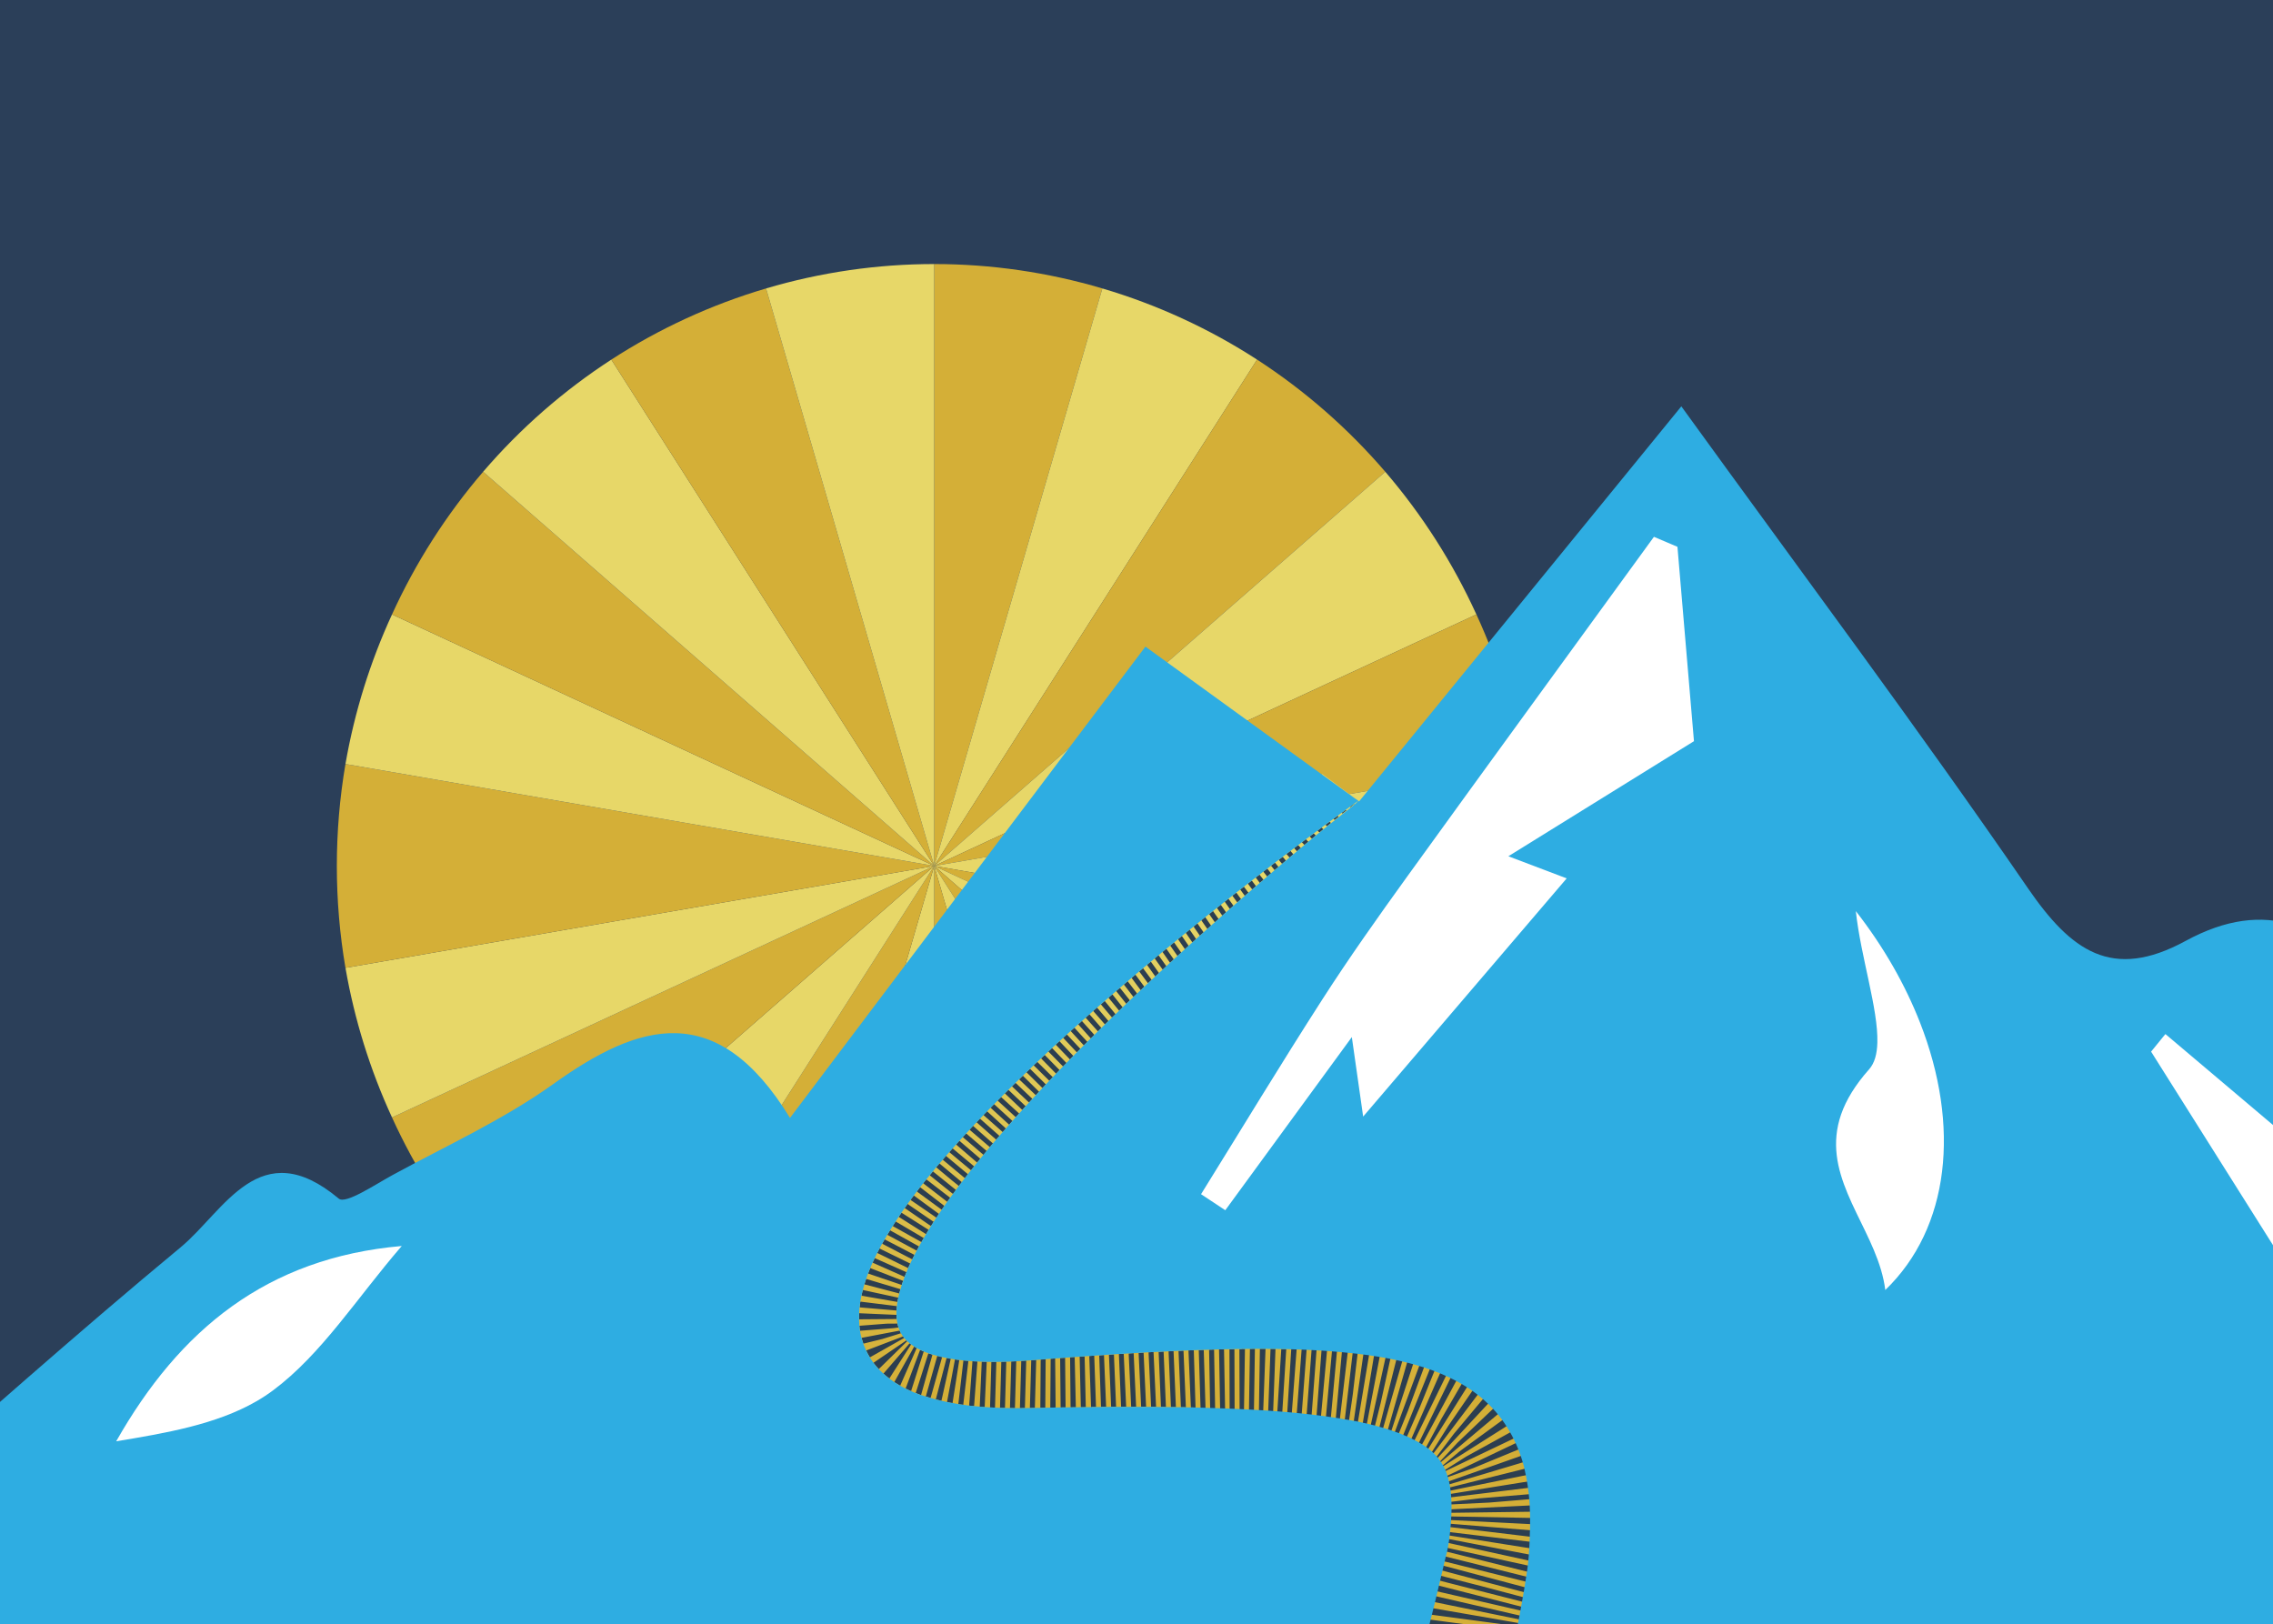
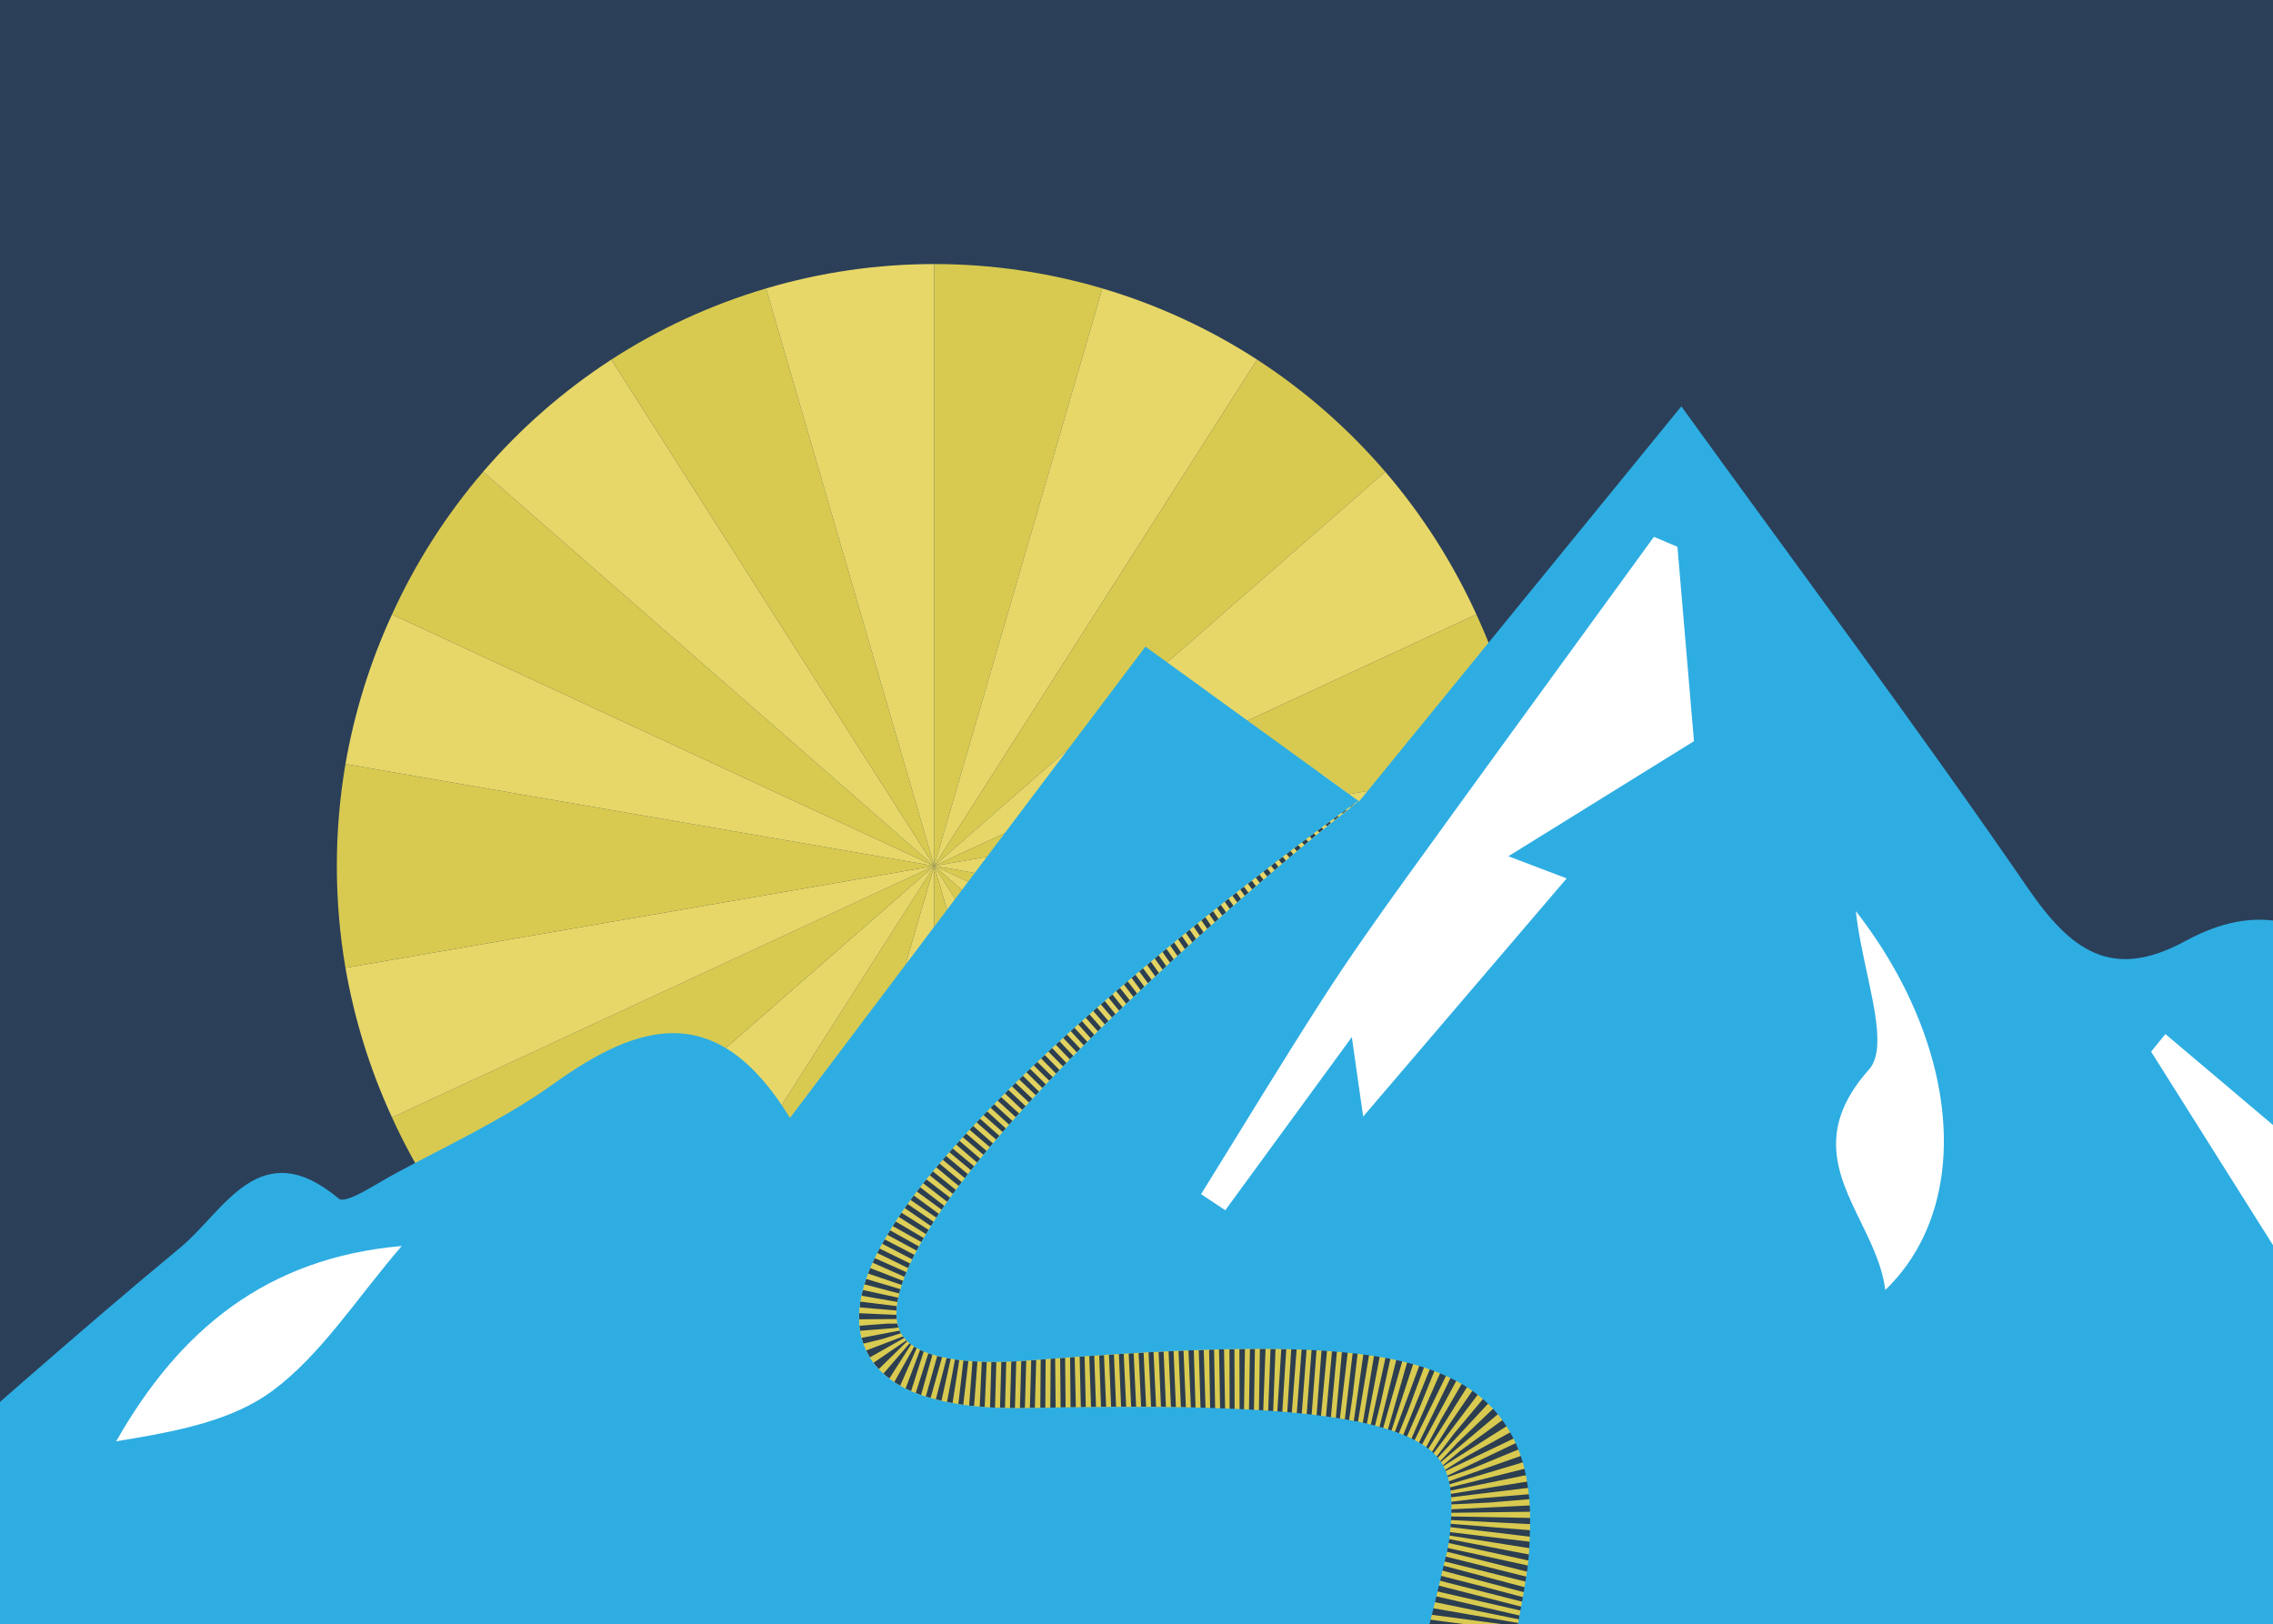
<svg xmlns="http://www.w3.org/2000/svg" xmlns:xlink="http://www.w3.org/1999/xlink" version="1.1" id="Banner_anim" width="1400" height="1000" viewBox="0 0 1400 1000" xml:space="preserve">
  <defs id="defs6">
    <filter id="goldGlow" x="-0.5" y="-0.5" width="2" height="2" color-interpolation-filters="sRGB">
      <feGaussianBlur stdDeviation="3" result="blur" id="feGaussianBlur1" />
      <feMerge id="feMerge2">
        <feMergeNode in="blur" id="feMergeNode1" />
        <feMergeNode in="SourceGraphic" id="feMergeNode2" />
      </feMerge>
    </filter>
    <linearGradient id="linearGradient109">
-       <stop style="stop-color:#d4af37;stop-opacity:1;" offset="0" id="stop109" />
+       <stop style="stop-color:#d8ca50;stop-opacity:1;" offset="0" id="stop109" />
      <stop style="stop-color:#e7d768;stop-opacity:1;" offset="1" id="stop110" />
    </linearGradient>
    <meshgradient id="meshgradient29" gradientTransform="scale(1.089969,0.917457)" />
    <linearGradient xlink:href="#linearGradient109" id="linearGradient110" x1="253.832" y1="295.029" x2="253.832" y2="193.918" gradientUnits="userSpaceOnUse" spreadMethod="pad" />
    <meshgradient id="meshgradient440-5" gradientUnits="userSpaceOnUse" x="0" y="-0.464">
      <meshrow id="meshrow444-3">
        <meshpatch id="meshpatch444-3">
          <stop path="c 257.008,0  514.016,0  771.025,0" style="stop-color:#ffffff;stop-opacity:1" id="stop441-1" />
          <stop path="c 0,118.448  0,236.896  0,355.344" style="stop-color:#000000;stop-opacity:1" id="stop442-8" />
          <stop path="c -257.008,0  -514.016,0  -771.025,0" style="stop-color:#ffffff;stop-opacity:1" id="stop443-9" />
          <stop path="c 0,-118.448  0,-236.896  0,-355.344" style="stop-color:#000000;stop-opacity:1" id="stop444-2" />
        </meshpatch>
      </meshrow>
    </meshgradient>
    <meshgradient id="meshgradient448" gradientUnits="userSpaceOnUse" x="0" y="-0.464">
      <meshrow id="meshrow452">
        <meshpatch id="meshpatch452">
          <stop path="c 257.008,0  514.016,0  771.025,0" style="stop-color:#ffffff;stop-opacity:1" id="stop449" />
          <stop path="c 0,118.448  0,236.896  0,355.344" style="stop-color:#000000;stop-opacity:1" id="stop450" />
          <stop path="c -257.008,0  -514.016,0  -771.025,0" style="stop-color:#ffffff;stop-opacity:1" id="stop451" />
          <stop path="c 0,-118.448  0,-236.896  0,-355.344" style="stop-color:#000000;stop-opacity:1" id="stop452" />
        </meshpatch>
      </meshrow>
    </meshgradient>
  </defs>
  <style type="text/css" id="style1">transform: scaleY(0);transform: scaleY(1);transform: scaleY(1);transform: scaleY(0);transform: rotate(360deg);transform: rotate(0deg);.Background { transform-box: fill-box;  transform-origin: 50% 50%;  animation: sunSpin 10s linear infinite; }
#hole-fill rect { transform: scaleY(0);  transform-box: fill-box;  transform-origin: 50% 100%;  animation: holesFill 6.5s ease-in-out infinite; }
.sunSpin { from }

@media (prefers-reduced-motion: reduce) {
  .Background, #hole-fill rect { animation: none !important; }
  #sunrays_expand { transform: scale(6) !important; }
  #sunrays_spin { transform: rotate(0deg) !important; }
  #goldpath_glow, #goldpath_highlight, #path5 { stroke-dashoffset: 0 !important; }
}
</style>
  <rect style="display:inline;fill:#2b3f59;fill-opacity:1;fill-rule:evenodd;stroke:none;stroke-width:3.186" id="background" width="2581.77" height="1100.773" x="-407.956" y="-80.288" />
  <g shape-rendering="geometricPrecision" id="sunrays_wrap" transform="matrix(3.676197,0,0,3.706808,575.3983,533.297)" style="display:inline">
    <g id="sunrays_expand">
      <animateTransform id="sunExpand" attributeName="transform" type="scale" from="1" to="6" begin="goldDraw.end+0.3s" dur="2.2s" fill="freeze" calcMode="spline" keySplines="0.25 0 0.2 1" />
      <g id="sunrays_spin">
        <animateTransform attributeName="transform" type="rotate" from="0 0 0" to="360 0 0" dur="30s" repeatCount="indefinite" />
-         <path d="m 0,0 v -100 a 100,100 0 0 1 28.173,4.053 z" fill="#d4af37" id="path1-0" />
+         <path d="m 0,0 v -100 a 100,100 0 0 1 28.173,4.053 z" fill="#d8ca50" id="path1-0" />
        <path d="m 0,0 28.173,-95.947 a 100,100 0 0 1 25.923,11.824 z" fill="#e7d768" id="path2-9" />
-         <path d="m 0,0 54.096,-84.123 a 100,100 0 0 1 21.479,18.634 z" fill="#d4af37" id="path3" />
+         <path d="m 0,0 54.096,-84.123 a 100,100 0 0 1 21.479,18.634 z" fill="#d8ca50" id="path3" />
        <path d="m 0,0 75.575,-65.489 a 100,100 0 0 1 15.266,23.703 z" fill="#e7d768" id="path4" />
-         <path d="m 0,0 90.841,-41.786 a 100,100 0 0 1 7.8,24.853 z" fill="#d4af37" id="path5-0" />
+         <path d="m 0,0 90.841,-41.786 a 100,100 0 0 1 7.8,24.853 z" fill="#d8ca50" id="path5-0" />
        <path d="m 0,0 98.641,-16.933 a 100,100 0 0 1 0,33.865 z" fill="#e7d768" id="path6" />
-         <path d="M 0,0 98.641,16.933 A 100,100 0 0 1 90.841,41.786 Z" fill="#d4af37" id="path7" />
+         <path d="M 0,0 98.641,16.933 A 100,100 0 0 1 90.841,41.786 Z" fill="#d8ca50" id="path7" />
        <path d="m 0,0 90.841,41.786 a 100,100 0 0 1 -15.266,23.703 z" fill="#e7d768" id="path8" />
-         <path d="M 0,0 75.575,65.489 A 100,100 0 0 1 54.096,84.123 Z" fill="#d4af37" id="path9" />
+         <path d="M 0,0 75.575,65.489 A 100,100 0 0 1 54.096,84.123 Z" fill="#d8ca50" id="path9" />
        <path d="M 0,0 54.096,84.123 A 100,100 0 0 1 28.173,95.947 Z" fill="#e7d768" id="path10" />
-         <path d="M 0,0 28.173,95.947 A 100,100 0 0 1 0,100 Z" fill="#d4af37" id="path11" />
+         <path d="M 0,0 28.173,95.947 A 100,100 0 0 1 0,100 Z" fill="#d8ca50" id="path11" />
        <path d="M 0,0 V 100 A 100,100 0 0 1 -28.173,95.947 Z" fill="#e7d768" id="path12" />
-         <path d="M 0,0 -28.173,95.947 A 100,100 0 0 1 -54.096,84.123 Z" fill="#d4af37" id="path13" />
+         <path d="M 0,0 -28.173,95.947 A 100,100 0 0 1 -54.096,84.123 Z" fill="#d8ca50" id="path13" />
        <path d="M 0,0 -54.096,84.123 A 100,100 0 0 1 -75.575,65.489 Z" fill="#e7d768" id="path14" />
-         <path d="m 0,0 -75.575,65.489 a 100,100 0 0 1 -15.266,-23.703 z" fill="#d4af37" id="path15" />
+         <path d="m 0,0 -75.575,65.489 a 100,100 0 0 1 -15.266,-23.703 z" fill="#d8ca50" id="path15" />
        <path d="M 0,0 -90.841,41.786 A 100,100 0 0 1 -98.641,16.933 Z" fill="#e7d768" id="path16" />
-         <path d="m 0,0 -98.641,16.933 a 100,100 0 0 1 0,-33.865 z" fill="#d4af37" id="path17" />
+         <path d="m 0,0 -98.641,16.933 a 100,100 0 0 1 0,-33.865 z" fill="#d8ca50" id="path17" />
        <path d="m 0,0 -98.641,-16.933 a 100,100 0 0 1 7.8,-24.853 z" fill="#e7d768" id="path18" />
-         <path d="m 0,0 -90.841,-41.786 a 100,100 0 0 1 15.266,-23.703 z" fill="#d4af37" id="path19" />
+         <path d="m 0,0 -90.841,-41.786 a 100,100 0 0 1 15.266,-23.703 z" fill="#d8ca50" id="path19" />
        <path d="m 0,0 -75.575,-65.489 a 100,100 0 0 1 21.479,-18.634 z" fill="#e7d768" id="path20" />
-         <path d="m 0,0 -54.096,-84.123 a 100,100 0 0 1 25.923,-11.824 z" fill="#d4af37" id="path21" />
+         <path d="m 0,0 -54.096,-84.123 a 100,100 0 0 1 25.923,-11.824 z" fill="#d8ca50" id="path21" />
        <path d="M 0,0 -28.173,-95.947 A 100,100 0 0 1 0,-100 Z" fill="#e7d768" id="path22" />
      </g>
    </g>
  </g>
  <g id="Mountain Block" style="display:inline;fill:url(#meshgradient448);fill-opacity:1" transform="matrix(4.088135,0,0,-4.118675,-331.2444,1713.789)">
    <g id="paths" transform="translate(0.1486872,0.02045603)" style="display:inline;fill:url(#meshgradient29);fill-opacity:1">
      <path id="darkpath" style="baseline-shift:baseline;display:inline;overflow:visible;opacity:1;vector-effect:none;fill:#2c3e50;fill-opacity:1;fill-rule:evenodd;stroke:none;stroke-linejoin:round;paint-order:fill markers stroke;enable-background:accumulate;stop-color:#000000;stop-opacity:1" d="m 278.492,305.035 c -0.597,-0.425 -3.532,-2.507 -8.212,-5.988 -5.265,-3.926 -12.738,-9.604 -21.457,-16.753 -8.691,-7.183 -18.714,-15.739 -28.526,-26.048 -4.848,-5.203 -9.75,-10.746 -13.61,-17.558 -0.949,-1.711 -1.816,-3.529 -2.464,-5.517 -0.641,-1.988 -1.111,-4.186 -0.892,-6.624 0.188,-2.418 1.372,-5.019 3.189,-6.766 1.792,-1.769 3.906,-2.824 5.937,-3.554 8.168,-2.742 16.188,-1.879 23.391,-1.879 7.343,0.101 14.562,0.101 21.492,-0.133 6.906,-0.234 13.57,-0.684 19.519,-1.726 5.899,-0.989 11.243,-2.899 13.43,-5.465 1.109,-1.25 1.684,-2.629 2.008,-4.399 0.301,-1.758 0.311,-3.75 0.139,-5.722 -0.324,-3.954 -0.666,-4.297 -1.346,-7.368 -0.711,-3.089 -1.337,-5.546 -1.767,-7.23 -0.187,-0.709 -0.388,-1.574 -0.567,-2.339 -0.002,-0.143 -0.005,-0.287 -0.006,-0.431 l 15,-0.125 c 8.5e-4,0.102 0.002,0.207 0.004,0.312 h -1.642 c 0.395,2.008 0.957,4.872 1.383,7.392 0.531,3.375 0.746,4.062 0.883,9.246 0.047,2.582 -0.059,5.5 -0.836,8.761 -0.754,3.227 -2.523,6.933 -5.418,9.687 -2.867,2.754 -6.328,4.399 -9.668,5.481 -3.375,1.09 -6.762,1.663 -10.172,2.074 -6.812,0.777 -13.773,0.812 -20.914,0.636 -7.141,-0.179 -14.445,-0.616 -21.848,-1.147 -3.734,-0.246 -7.445,-0.65 -10.941,-0.708 -3.523,-0.051 -7.081,0.159 -10.132,1.053 -1.512,0.442 -2.852,1.095 -3.778,1.916 -0.926,0.824 -1.456,1.791 -1.667,3.092 -0.399,2.633 0.729,6.056 2.222,9.122 3.109,6.246 7.586,11.969 12.04,17.262 9.058,10.574 18.585,19.625 26.846,27.211 8.297,7.574 15.457,13.633 20.5,17.82 4.492,3.731 7.317,5.961 7.887,6.407 0.035,-0.023 -0.007,0.007 -0.007,0.007 z" transform="translate(7.020112,-8.69629)" />
      <path id="goldpath_glow" d="" transform="matrix(0.75,0,0,-0.75,6.297442,428.562)" pathLength="1" style="display:inline;fill:none;stroke:#e7d768;stroke-width:24.249;stroke-linecap:butt;stroke-linejoin:round;stroke-miterlimit:4;stroke-dasharray:1;stroke-dashoffset:1;stroke-opacity:0.35;filter:url(#goldGlow)">
        <animate attributeName="stroke-dashoffset" from="1" to="0" begin="0.8s" dur="2.8s" fill="freeze" calcMode="spline" keySplines="0.4 0 0.2 1" />
      </path>
      <path id="goldpath_highlight" d="" transform="matrix(0.75,0,0,-0.75,6.297442,428.562)" pathLength="1" style="display:inline;fill:none;stroke:#fff2a6;stroke-width:9.879;stroke-linecap:butt;stroke-linejoin:round;stroke-miterlimit:4;stroke-dasharray:1;stroke-dashoffset:1;stroke-opacity:0.55">
        <animate attributeName="stroke-dashoffset" from="1" to="0" begin="0.8s" dur="2.8s" fill="freeze" calcMode="spline" keySplines="0.4 0 0.2 1" />
      </path>
      <path id="path5" d="m 395.182,343.684 c 0.063,-7.236 3.465,-14.294 4.206,-21.917 0.567,-5.831 -0.231,-12.361 -3.497,-17.225 -2.866,-4.268 -8.049,-6.668 -12.829,-8.559 -7.45,-2.947 -15.719,-3.337 -23.707,-3.951 -18.364,-1.411 -36.848,1.382 -55.252,0.649 -5.479,-0.218 -11.107,-0.004 -16.382,-1.501 -3.508,-0.995 -7.628,-1.939 -9.796,-4.871 -1.902,-2.574 -1.879,-6.288 -1.562,-9.472 0.459,-4.603 2.721,-8.905 4.917,-12.976 3.201,-5.935 7.537,-11.215 11.872,-16.382 8.507,-10.14 17.622,-19.851 27.613,-28.535 16.793,-14.596 38.605,-24.549 51.52,-42.648" transform="matrix(0.75,0,0,-0.75,6.297442,428.562)" pathLength="1" style="display:inline;fill:none;stroke:url(#linearGradient110);stroke-width:17.962;stroke-linecap:butt;stroke-linejoin:round;stroke-miterlimit:4;stroke-dasharray:1;stroke-dashoffset:1;stroke-opacity:1">
        <animate id="goldDraw" attributeName="stroke-dashoffset" from="1" to="0" begin="0.8s" dur="2.8s" fill="freeze" calcMode="spline" keySplines="0.4 0 0.2 1" />
      </path>
    </g>
    <path id="mountain" style="display:inline;fill:#2eade2;fill-opacity:1;fill-rule:nonzero;stroke:none" d="m 334.34,355.344 c -16.942,-20.614 -32.551,-39.611 -48.551,-59.079 -0.043,0.031 -1.172,1.049 -0.122,0.086 -0.444,-0.58 -3.395,-2.676 -7.887,-6.407 -5.043,-4.187 -12.203,-10.246 -20.5,-17.82 -8.261,-7.586 -17.788,-16.637 -26.846,-27.211 -4.454,-5.293 -8.931,-11.016 -12.04,-17.262 -1.493,-3.066 -2.621,-6.489 -2.222,-9.122 0.211,-1.301 0.741,-2.268 1.667,-3.092 0.926,-0.821 2.266,-1.474 3.778,-1.916 3.051,-0.894 6.609,-1.104 10.132,-1.053 3.496,0.058 7.207,0.462 10.941,0.708 7.403,0.531 14.707,0.968 21.848,1.147 7.141,0.176 14.102,0.141 20.914,-0.636 3.41,-0.411 6.797,-0.984 10.172,-2.074 3.34,-1.082 6.801,-2.727 9.668,-5.481 2.895,-2.754 4.664,-6.46 5.418,-9.687 0.777,-3.261 0.883,-6.179 0.836,-8.761 -0.137,-5.184 -0.352,-5.871 -0.883,-9.246 -0.426,-2.52 -0.988,-5.384 -1.383,-7.392 h 220.554 c 1.34,0 3.323,-0.846 3.745,0.822 0.528,2.098 -0.233,5.854 -1.257,7.041 -31.535,30.473 -62.082,59.117 -91.359,88.988 -9.668,9.856 -18.457,14.098 -30.664,7.504 -11.106,-6.004 -17.267,-1.465 -23.763,7.917 -16.59,23.965 -34.14,47.247 -52.198,72.025 z M 253.598,319.414 c -17.66,-23.246 -34.96,-46.013 -53.55,-70.474 -11.027,17.883 -22.802,14.207 -35.638,5.086 -7.508,-5.339 -16.074,-9.206 -24.226,-13.62 -2.688,-1.453 -7.079,-4.399 -8.118,-3.532 -11.918,9.902 -17.211,-1.844 -23.843,-7.293 -15.532,-12.769 -30.605,-26.117 -45.816,-39.277 -4.953,-4.285 -9.829,-8.696 -16.891,-14.996 -0.633,-0.614 -0.755,-2.544 -0.528,-3.255 0.23,-0.714 0.895,-1.008 1.934,-1.008 H 295.868 c 0.192,0.82 0.417,1.798 0.624,2.583 0.43,1.684 1.056,4.141 1.767,7.23 0.68,3.071 1.022,3.414 1.346,7.368 0.172,1.972 0.162,3.964 -0.139,5.722 -0.324,1.77 -0.899,3.149 -2.008,4.399 -2.187,2.566 -7.531,4.476 -13.43,5.465 -5.949,1.042 -12.613,1.492 -19.519,1.726 -6.93,0.234 -14.149,0.234 -21.492,0.133 -7.203,0 -15.223,-0.863 -23.391,1.879 -2.031,0.73 -4.145,1.785 -5.937,3.554 -1.817,1.747 -3.001,4.348 -3.189,6.766 -0.219,2.438 0.251,4.636 0.892,6.624 0.648,1.988 1.515,3.806 2.464,5.517 3.86,6.812 8.762,12.355 13.61,17.558 9.812,10.309 19.835,18.865 28.526,26.048 8.719,7.149 16.192,12.827 21.457,16.753 4.68,3.481 7.615,5.563 8.212,5.988 -11.121,7.996 -21.062,15.149 -32.062,23.055 z" />
  </g>
  <g id="snow" style="display:inline;fill:url(#meshgradient440-5);fill-opacity:1" transform="matrix(4.088135,0,0,-4.118675,-331.2444,1713.789)">
    <path style="display:inline;fill:#ffffff;fill-opacity:1;fill-rule:nonzero;stroke:none" d="m 141.555,229.789 c -6.793,-7.809 -12.035,-16.141 -19.395,-21.59 -0.801,-0.594 -1.637,-1.133 -2.508,-1.633 -6.078,-3.48 -13.73,-4.769 -21.121,-5.98 9.512,16.633 22.649,27.437 43.024,29.203 z" id="path470-5" />
    <path style="display:inline;fill:#ffffff;fill-opacity:1;fill-rule:nonzero;stroke:none" d="m 317.066,284.758 c -11.086,-12.871 -20.687,-24.028 -30.664,-35.617 -0.507,3.547 -1.078,7.519 -1.707,11.886 -6.574,-8.925 -12.82,-17.41 -19.066,-25.89 -1.219,0.801 -2.438,1.597 -3.652,2.398 6.074,9.711 12.039,19.5 18.265,29.11 4.074,6.289 8.438,12.398 12.844,18.457 12.328,16.949 24.75,33.824 37.125,50.73 1.184,-0.5 2.363,-1 3.543,-1.496 0.809,-9.414 1.617,-18.832 2.488,-29.063 -8.062,-4.957 -16.679,-10.261 -27.965,-17.207 4.161,-1.562 6.93,-2.601 8.789,-3.308" id="path468-4" />
    <path style="display:inline;fill:#ffffff;fill-opacity:1;fill-rule:nonzero;stroke:none" d="m 365.066,223.207 v 0.004 c -0.257,2.062 -0.91,4.043 -1.726,5.98 -3.203,7.59 -8.945,14.547 -3.32,23.586 0.695,1.11 1.546,2.25 2.605,3.426 0.84,0.938 1.199,2.309 1.246,3.988 0.149,5.039 -2.496,12.805 -3.242,19.668 0,-0.004 0.004,-0.004 0.004,-0.004 v 0.004 c 4.238,-5.394 7.437,-11.023 9.652,-16.625 6.125,-15.488 4.504,-30.738 -5.219,-40.027" id="path467-3" />
    <path style="display:inline;fill:#ffffff;fill-opacity:1;fill-rule:nonzero;stroke:none" d="m 431.82,240.883 c -1.632,-3.274 -3.613,-7.274 -6.718,-13.524 -7.289,11.481 -13.641,21.493 -19.989,31.493 0.559,0.679 1.114,1.359 1.672,2.039 0.16,0.195 0.324,0.394 0.485,0.589 1.671,-1.402 3.347,-2.808 5.039,-4.226 6.031,-5.063 12.281,-10.309 19.511,-16.371" id="path117-1" />
  </g>
</svg>
